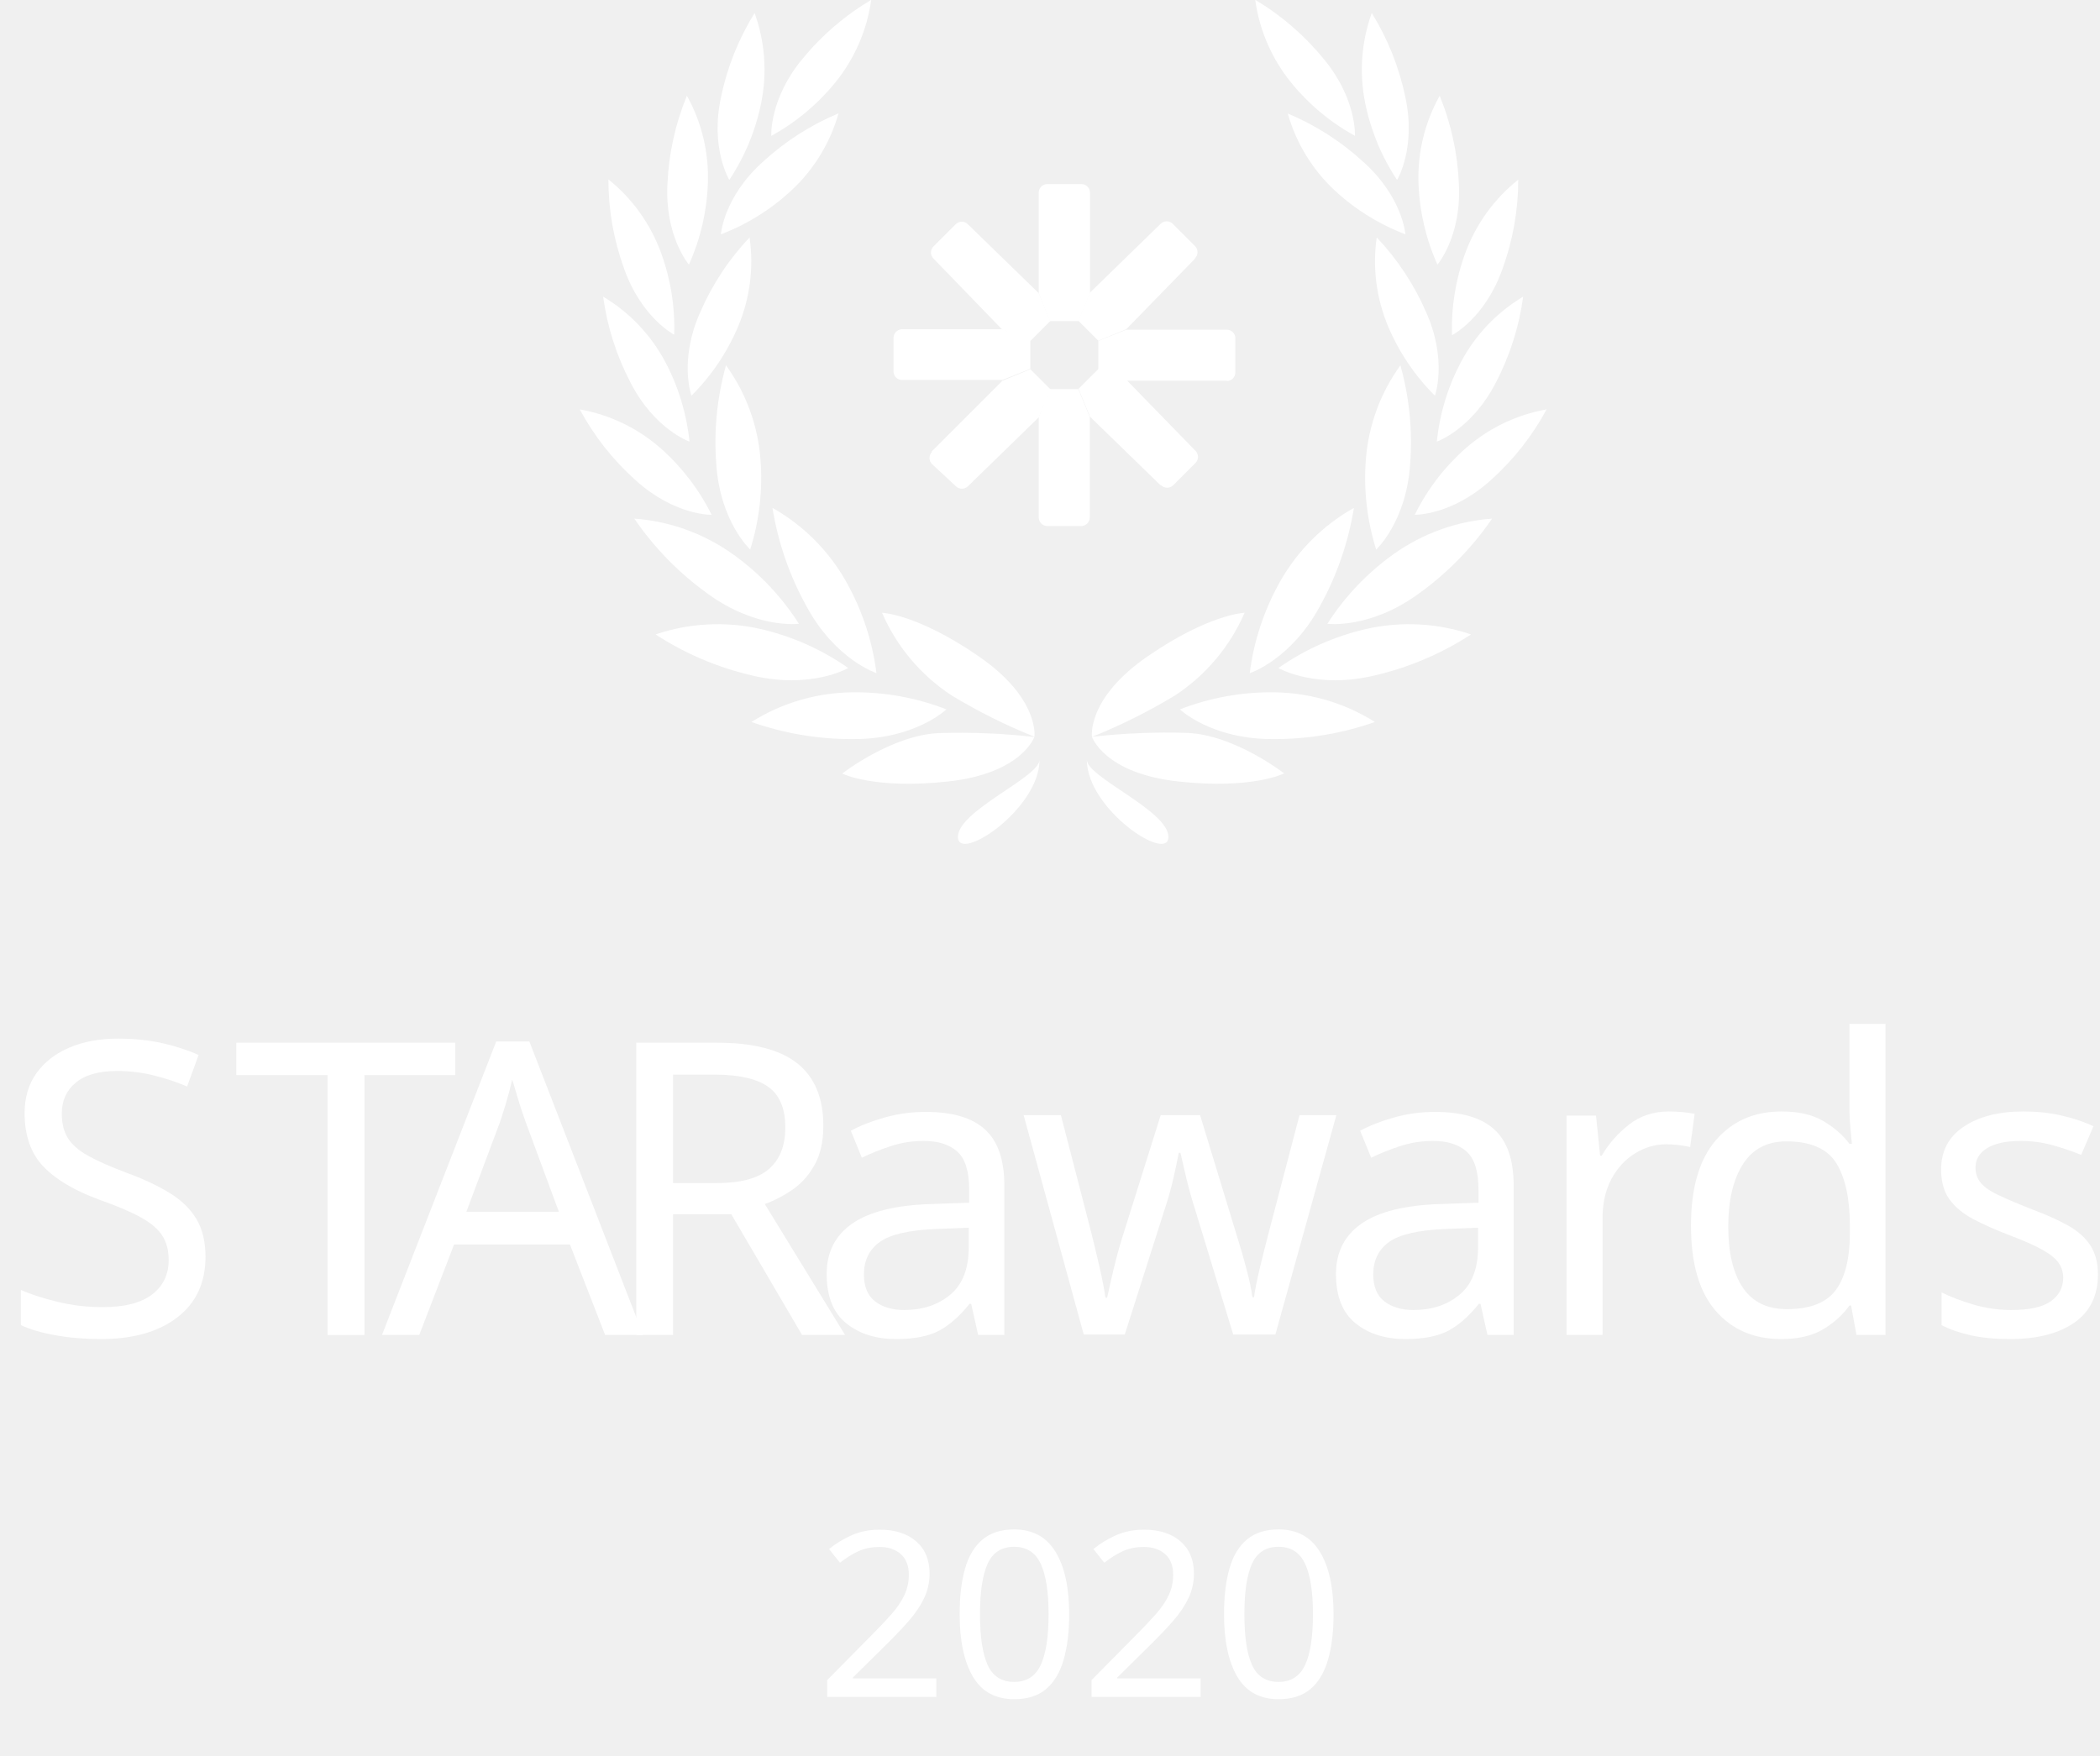
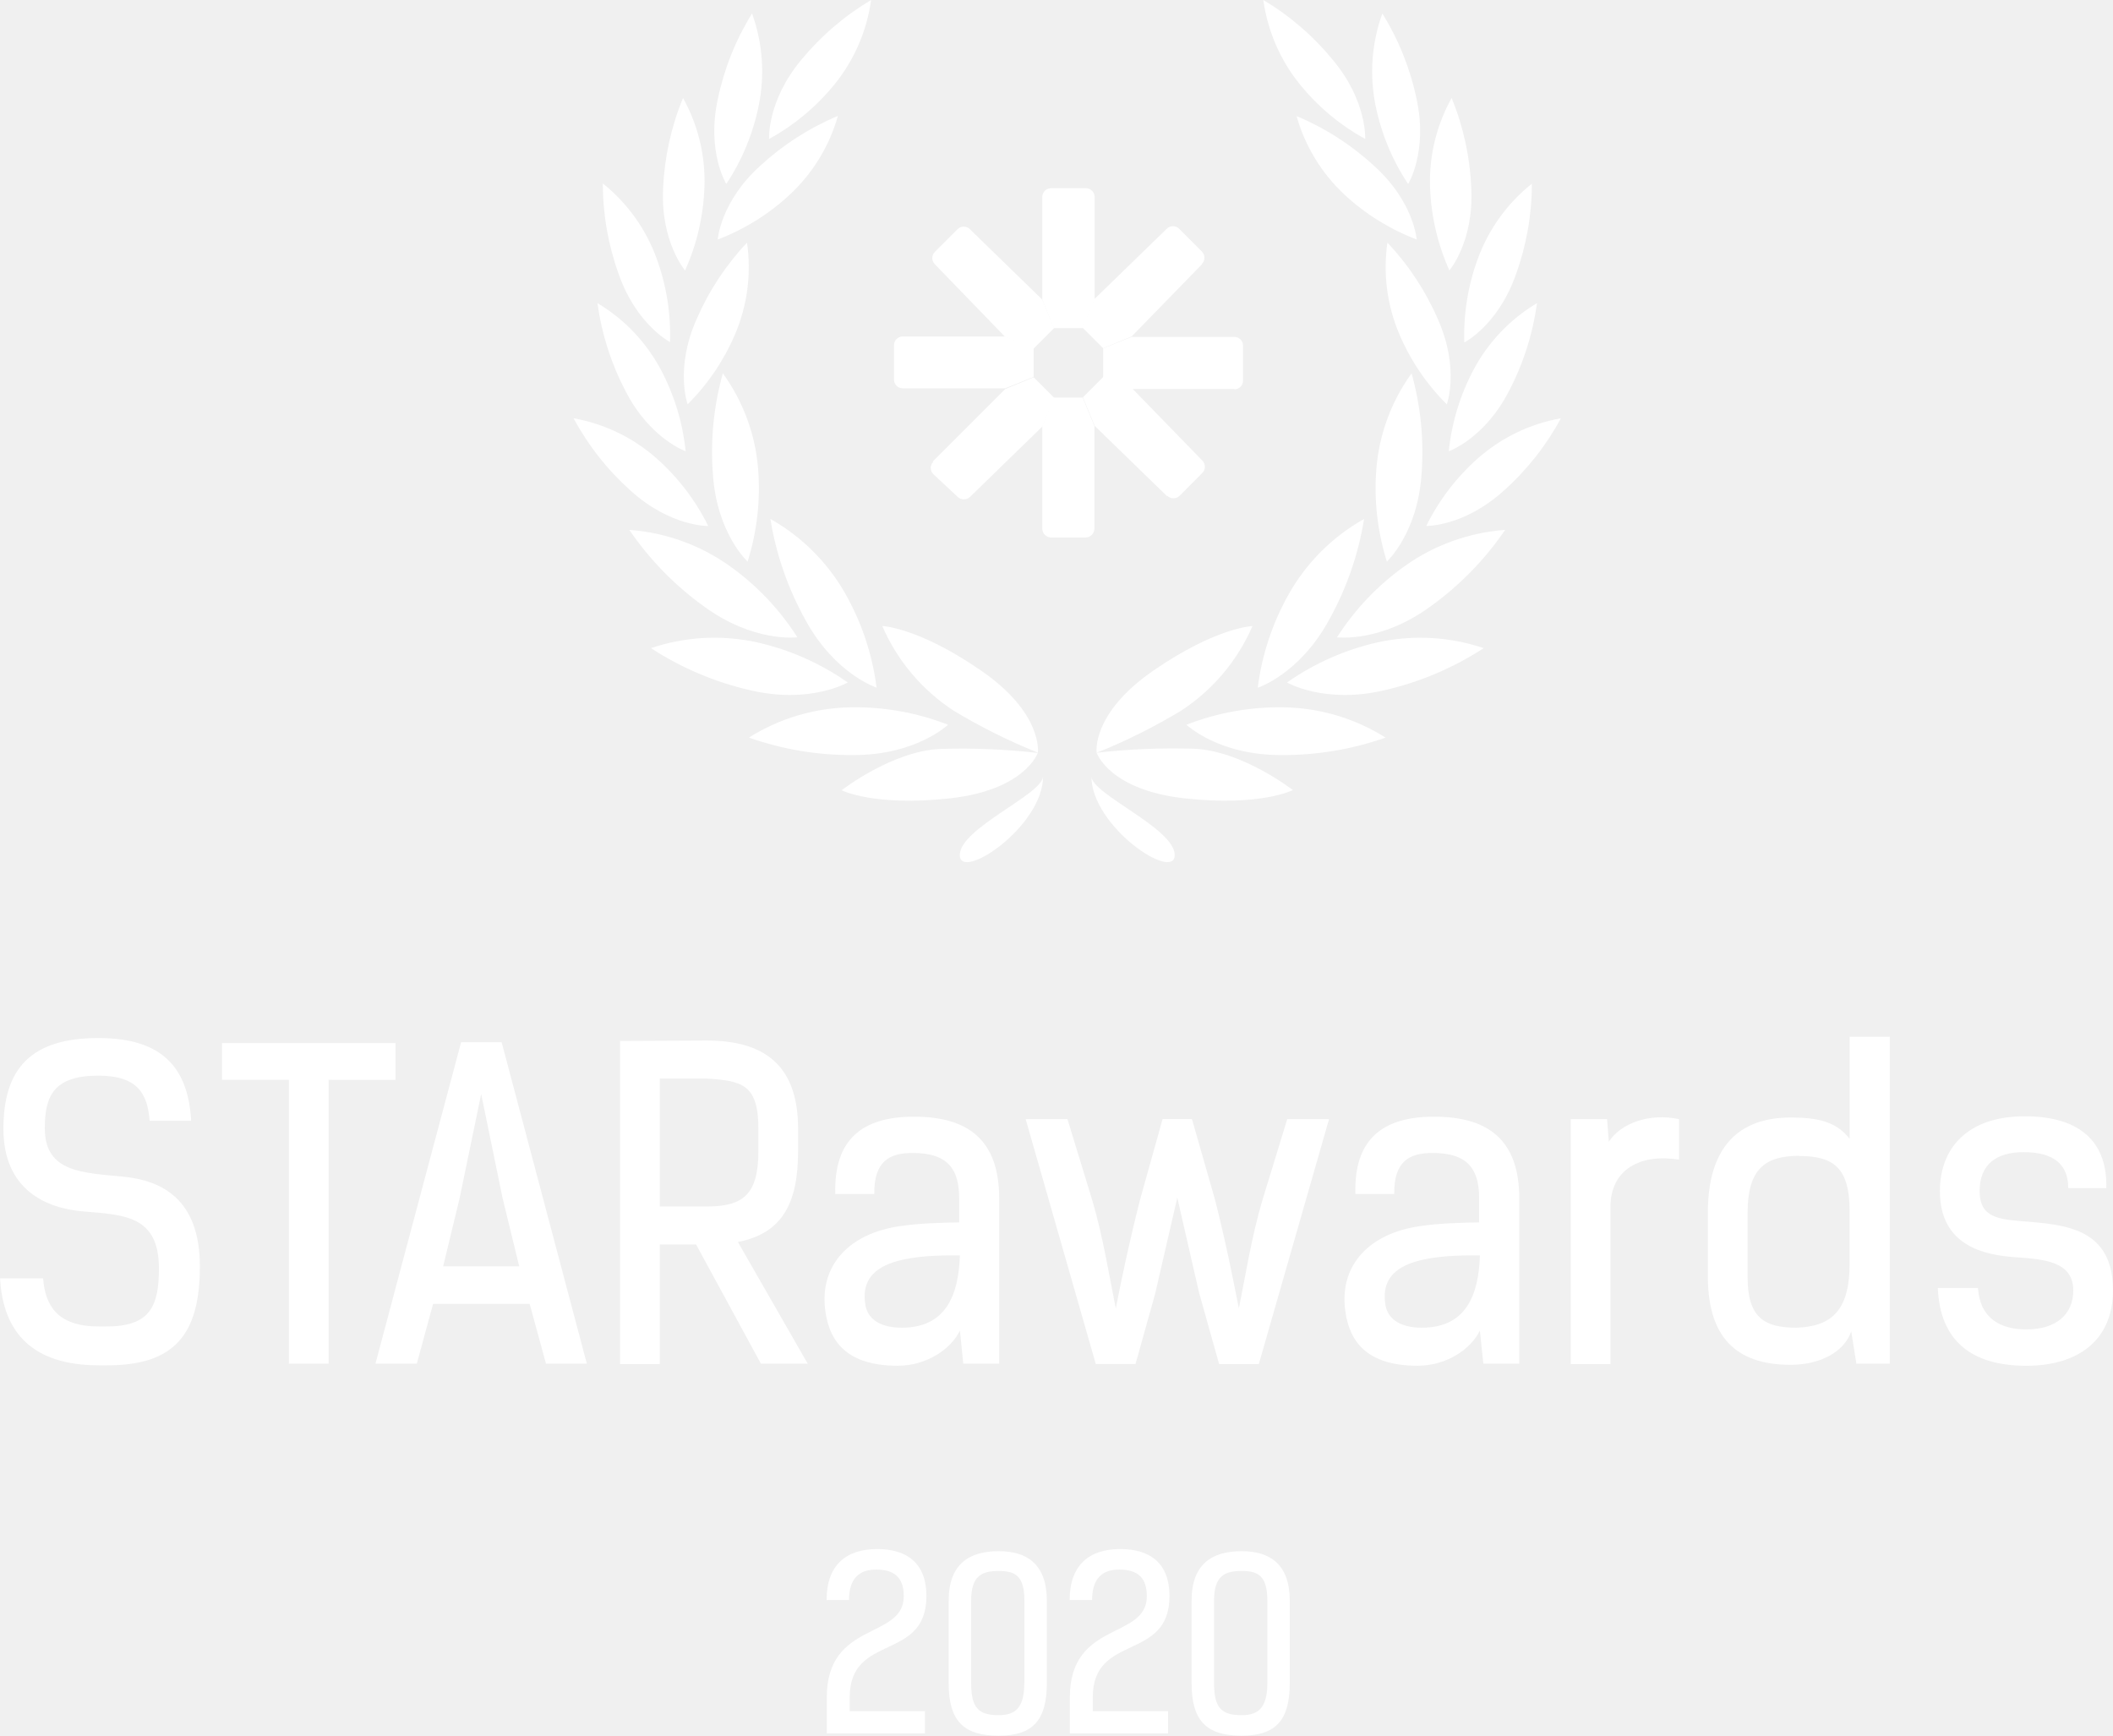
- <svg xmlns="http://www.w3.org/2000/svg" id="Layer_1" data-name="Layer 1" viewBox="0 0 376.03 314.4">
+ <svg xmlns="http://www.w3.org/2000/svg" id="e657f6d6-cd09-469c-8d5a-4d29c5c0a83b" data-name="Layer 1" viewBox="0 0 823.4 676.39">
  <defs>
-     <style>.cls-1,.cls-10,.cls-2,.cls-3,.cls-4,.cls-5,.cls-6,.cls-7,.cls-8{isolation:isolate;}.cls-2,.cls-3,.cls-4,.cls-5,.cls-6,.cls-7,.cls-8{font-size:73.31px;}.cls-10,.cls-2,.cls-3,.cls-4,.cls-5,.cls-6,.cls-7,.cls-8,.cls-9{fill:#fff;}.cls-10,.cls-2,.cls-3,.cls-4,.cls-5,.cls-6,.cls-7,.cls-8{font-family:KelsonSans-Regular, Kelson Sans;}.cls-3{letter-spacing:-0.09em;}.cls-4{letter-spacing:-0.03em;}.cls-5{letter-spacing:-0.02em;}.cls-6{letter-spacing:-0.01em;}.cls-7{letter-spacing:-0.04em;}.cls-8{letter-spacing:-0.03em;}.cls-10{font-size:41.38px;}</style>
+     <style>.e0348df3-4aaa-4eae-9981-5c79951717e4 {
+       isolation: isolate;
+     }
+ 
+     .e9e482f0-4399-4281-aa6a-18ca7e70edfe {
+       fill: #fff;
+     }</style>
  </defs>
-   <g class="cls-1">
-     <text class="cls-2" transform="translate(0 239.1)">S</text>
-     <text class="cls-3" transform="translate(41.57 239.1)">T</text>
-     <text class="cls-4" transform="translate(68.4 239.1)">A</text>
-     <text class="cls-5" transform="translate(106.82 239.1)">R</text>
-     <text class="cls-6" transform="translate(144.65 239.1)">a</text>
-     <text class="cls-7" transform="translate(182.48 239.1)">w</text>
-     <text class="cls-2" transform="translate(235.85 239.1)">a</text>
-     <text class="cls-8" transform="translate(274.27 239.1)">r</text>
-     <text class="cls-2" transform="translate(298.76 239.1)">ds</text>
+   <g class="e0348df3-4aaa-4eae-9981-5c79951717e4">
+     <path class="e9e482f0-4399-4281-aa6a-18ca7e70edfe" d="M201.63,607.27c-.81-10.26-4.4-17.59-20-17.59-17.43,0-20.85,8-20.85,20.52,0,17.44,15.14,17.27,30.95,18.9,14.49,1.47,29.48,8.63,29.48,34.86,0,27-10.26,38.61-36.16,38.61h-3.1c-25.74,0-37.46-12.55-38.6-33.89h16.77c.82,10.59,5.54,18.74,21.67,18.74h3.09c17,0,20.37-8,20.37-22.64,0-20.53-13.52-20.86-29.16-22.16-14.66-1.14-31.44-8.31-31.44-32.25,0-23.3,10.59-35.35,37-35.35,24.92,0,35,11.57,36.16,32.25Z" transform="translate(-143.32 -170.51)" />
  </g>
-   <path class="cls-9" d="M185.22,132s-2.2,6.55-15.47,8-18.94-1.42-18.94-1.42,8.85-6.9,17.34-7.25a118.72,118.72,0,0,1,17.07.7" transform="translate(0 -0.03)" />
-   <path class="cls-9" d="M185.22,132s1-6.87-10-14.44-17.28-7.78-17.28-7.78a33.73,33.73,0,0,0,12.48,14.82,101.64,101.64,0,0,0,14.84,7.4" transform="translate(0 -0.03)" />
-   <path class="cls-9" d="M169.48,127.09a44.9,44.9,0,0,0-17-3.06,34.56,34.56,0,0,0-17.92,5.31A53.65,53.65,0,0,0,153,132.4c10.88,0,16.46-5.31,16.46-5.31" transform="translate(0 -0.03)" />
-   <path class="cls-9" d="M156.94,120.58a44.88,44.88,0,0,0-5.43-16.38A34.62,34.62,0,0,0,138.32,91a54.13,54.13,0,0,0,6.12,17.67c5.2,9.57,12.53,11.93,12.53,11.93" transform="translate(0 -0.03)" />
-   <path class="cls-9" d="M151.86,119.66a44.78,44.78,0,0,0-15.8-7,34.66,34.66,0,0,0-18.67,1A53.87,53.87,0,0,0,134.62,121c10.58,2.55,17.24-1.31,17.24-1.31" transform="translate(0 -0.03)" />
-   <path class="cls-9" d="M143.06,111.76a45,45,0,0,0-11.89-12.51,34.68,34.68,0,0,0-17.59-6.33,54.17,54.17,0,0,0,13.07,13.39c8.78,6.44,16.41,5.45,16.41,5.45" transform="translate(0 -0.03)" />
-   <path class="cls-9" d="M134.33,98.46a42.73,42.73,0,0,0,1.83-16.32A33,33,0,0,0,130,65.46a51.15,51.15,0,0,0-1.74,17.71c.69,10.33,6.08,15.29,6.08,15.29" transform="translate(0 -0.03)" />
-   <path class="cls-9" d="M127.4,92.19a39,39,0,0,0-9.07-11.84,29.89,29.89,0,0,0-14.52-7,46.63,46.63,0,0,0,10,12.69c7,6.34,13.6,6.2,13.6,6.2" transform="translate(0 -0.03)" />
-   <path class="cls-9" d="M123.46,79.13a38.9,38.9,0,0,0-4.33-14.27A30,30,0,0,0,108,53.16a46.71,46.71,0,0,0,4.91,15.4c4.28,8.37,10.55,10.57,10.55,10.57" transform="translate(0 -0.03)" />
-   <path class="cls-9" d="M120.72,60a38.9,38.9,0,0,0-2.37-14.73,30,30,0,0,0-9.41-13.11,46.69,46.69,0,0,0,2.79,15.92c3.11,8.87,9,11.9,9,11.9" transform="translate(0 -0.03)" />
-   <path class="cls-9" d="M123.37,47.41a39,39,0,0,0,3.38-14.53A29.91,29.91,0,0,0,123,17.18,46.85,46.85,0,0,0,119.51,33c-.48,9.39,3.86,14.44,3.86,14.44" transform="translate(0 -0.03)" />
-   <path class="cls-9" d="M130.6,32.24a38.81,38.81,0,0,0,5.7-13.78,29.93,29.93,0,0,0-1.18-16.1,46.51,46.51,0,0,0-6,15c-2,9.19,1.46,14.87,1.46,14.87" transform="translate(0 -0.03)" />
-   <path class="cls-9" d="M123.8,70.91a38.78,38.78,0,0,0,8.35-12.36,30,30,0,0,0,2.07-16A46.41,46.41,0,0,0,125.36,56c-3.81,8.6-1.56,14.86-1.56,14.86" transform="translate(0 -0.03)" />
-   <path class="cls-9" d="M129.08,42a38.94,38.94,0,0,0,12.66-7.89,30,30,0,0,0,8.41-13.78,46.64,46.64,0,0,0-13.6,8.73c-7,6.31-7.47,12.94-7.47,12.94" transform="translate(0 -0.03)" />
-   <path class="cls-9" d="M138.1,24.37a38.91,38.91,0,0,0,11.46-9.55A30,30,0,0,0,156,0a46.71,46.71,0,0,0-12.27,10.53c-6,7.2-5.62,13.84-5.62,13.84" transform="translate(0 -0.03)" />
-   <path class="cls-9" d="M186.14,136.1c0,8.88-14.61,18.55-14.61,13.83s14.61-10.68,14.61-13.83" transform="translate(0 -0.03)" />
-   <path class="cls-9" d="M194.61,136.1c0,8.88,14.61,18.55,14.61,13.83s-14.61-10.68-14.61-13.83" transform="translate(0 -0.03)" />
-   <path class="cls-9" d="M195.53,132s2.2,6.55,15.47,8,18.94-1.45,18.94-1.45-8.85-6.9-17.34-7.25a118.72,118.72,0,0,0-17.07.7" transform="translate(0 -0.03)" />
-   <path class="cls-9" d="M195.53,132s-1-6.87,10-14.44,17.33-7.78,17.33-7.78a33.73,33.73,0,0,1-12.48,14.82,101.64,101.64,0,0,1-14.84,7.4" transform="translate(0 -0.03)" />
-   <path class="cls-9" d="M211.27,127.09a44.9,44.9,0,0,1,17-3.06,34.56,34.56,0,0,1,17.92,5.31,53.89,53.89,0,0,1-18.45,3.06c-10.89,0-16.46-5.31-16.46-5.31" transform="translate(0 -0.03)" />
-   <path class="cls-9" d="M223.78,120.58a44.88,44.88,0,0,1,5.43-16.38A34.63,34.63,0,0,1,242.43,91a54.13,54.13,0,0,1-6.12,17.67c-5.2,9.57-12.53,11.93-12.53,11.93" transform="translate(0 -0.03)" />
-   <path class="cls-9" d="M228.94,119.66a44.78,44.78,0,0,1,15.8-7,34.66,34.66,0,0,1,18.67,1A54.19,54.19,0,0,1,246.18,121c-10.58,2.55-17.24-1.31-17.24-1.31" transform="translate(0 -0.03)" />
-   <path class="cls-9" d="M237.68,111.76a45.16,45.16,0,0,1,11.9-12.51,34.68,34.68,0,0,1,17.59-6.33,54.17,54.17,0,0,1-13.07,13.39c-8.78,6.44-16.42,5.45-16.42,5.45" transform="translate(0 -0.03)" />
-   <path class="cls-9" d="M246.42,98.46a42.73,42.73,0,0,1-1.83-16.32,33,33,0,0,1,6.17-16.68,51.15,51.15,0,0,1,1.74,17.71c-.69,10.33-6.08,15.29-6.08,15.29" transform="translate(0 -0.03)" />
-   <path class="cls-9" d="M253.35,92.19a38.71,38.71,0,0,1,9.06-11.84,29.93,29.93,0,0,1,14.53-7,46.62,46.62,0,0,1-10,12.68c-7,6.34-13.6,6.2-13.6,6.2" transform="translate(0 -0.03)" />
-   <path class="cls-9" d="M257.28,79.13a38.9,38.9,0,0,1,4.33-14.27,30,30,0,0,1,11.13-11.7,46.46,46.46,0,0,1-4.9,15.4c-4.28,8.37-10.56,10.57-10.56,10.57" transform="translate(0 -0.03)" />
-   <path class="cls-9" d="M260,60A38.9,38.9,0,0,1,262.4,45.3a30,30,0,0,1,9.46-13.09,46.7,46.7,0,0,1-2.8,15.92c-3.11,8.87-9,11.9-9,11.9" transform="translate(0 -0.03)" />
-   <path class="cls-9" d="M257.38,47.41A39,39,0,0,1,254,32.88a30,30,0,0,1,3.79-15.7A46.6,46.6,0,0,1,261.23,33c.49,9.39-3.85,14.44-3.85,14.44" transform="translate(0 -0.03)" />
-   <path class="cls-9" d="M250.15,32.24a38.81,38.81,0,0,1-5.7-13.78,29.93,29.93,0,0,1,1.18-16.1,46.51,46.51,0,0,1,6,15c2,9.19-1.45,14.87-1.45,14.87" transform="translate(0 -0.03)" />
-   <path class="cls-9" d="M256.94,70.91a38.78,38.78,0,0,1-8.35-12.36,30,30,0,0,1-2.07-16A46.44,46.44,0,0,1,255.39,56c3.81,8.6,1.56,14.86,1.56,14.86" transform="translate(0 -0.03)" />
-   <path class="cls-9" d="M251.67,42A38.94,38.94,0,0,1,239,34.14a30,30,0,0,1-8.41-13.78,46.64,46.64,0,0,1,13.6,8.73c7,6.31,7.47,12.94,7.47,12.94" transform="translate(0 -0.03)" />
-   <path class="cls-9" d="M242.64,24.37a38.74,38.74,0,0,1-11.45-9.55A30,30,0,0,1,224.76,0,46.51,46.51,0,0,1,237,10.56c6,7.2,5.62,13.84,5.62,13.84" transform="translate(0 -0.03)" />
-   <path class="cls-9" d="M195.18,34.54v18l-2.06,5H188l-2-5v-18A1.54,1.54,0,0,1,187.52,33h6.13a1.54,1.54,0,0,1,1.53,1.54" transform="translate(0 -0.03)" />
-   <path class="cls-9" d="M173.29,40.18,186,52.54l2.06,5-3.59,3.59-5-2.06L167.14,46.33a1.53,1.53,0,0,1,0-2.15l4-4a1.53,1.53,0,0,1,2.15,0" transform="translate(0 -0.03)" />
-   <path class="cls-9" d="M161.49,59h18l5,2v5.09l-5,2h-18A1.55,1.55,0,0,1,160,66.69V60.56A1.55,1.55,0,0,1,161.49,59" transform="translate(0 -0.03)" />
-   <path class="cls-9" d="M166.81,80.91,179.5,68.22l5-2.06,3.59,3.59-2.06,5L173.3,87.14a1.55,1.55,0,0,1-2.12,0l-4.3-4a1.53,1.53,0,0,1,0-2.16l0,0" transform="translate(0 -0.03)" />
-   <path class="cls-9" d="M186,92.72v-18l2-5h5.09l2.05,5v18a1.55,1.55,0,0,1-1.53,1.53h-6.13A1.55,1.55,0,0,1,186,92.72" transform="translate(0 -0.03)" />
-   <path class="cls-9" d="M207.87,87,195.18,74.67l-2.06-5,3.59-3.59,5,2,12.36,12.7a1.54,1.54,0,0,1,0,2.16l-4,4a1.54,1.54,0,0,1-2.16,0" transform="translate(0 -0.03)" />
-   <path class="cls-9" d="M219.67,68.22h-18l-5-2V61.08l5-2h18a1.52,1.52,0,0,1,1.53,1.53v6.13a1.52,1.52,0,0,1-1.53,1.53" transform="translate(0 -0.03)" />
-   <path class="cls-9" d="M214,46.34,201.67,59l-5,2.06-3.59-3.59,2.06-5,12.69-12.36a1.54,1.54,0,0,1,2.16,0l4,4a1.54,1.54,0,0,1,0,2.16" transform="translate(0 -0.03)" />
-   <text class="cls-10" transform="translate(146.14 303.93)">2020</text>
+   <g class="e0348df3-4aaa-4eae-9981-5c79951717e4">
+     <path class="e9e482f0-4399-4281-aa6a-18ca7e70edfe" d="M271.37,591.31V701.92H255.89V591.31H229.83V577h67.6v14.34Z" transform="translate(-143.32 -170.51)" />
+   </g>
+   <g class="e0348df3-4aaa-4eae-9981-5c79951717e4">
+     <path class="e9e482f0-4399-4281-aa6a-18ca7e70edfe" d="M356.08,701.92l-6.36-23.3H312.09l-6.35,23.3H289.62L323,576.65h15.8L372,701.92ZM330.83,596.85l-8.47,40.88L316,664h29.65l-6.51-26.72Z" transform="translate(-143.32 -170.51)" />
+   </g>
+   <g class="e0348df3-4aaa-4eae-9981-5c79951717e4">
+     <path class="e9e482f0-4399-4281-aa6a-18ca7e70edfe" d="M430.87,654.51l27.2,47.41H439.83l-25.25-46.43H400.41v46.59H384.93V576.16l33.72-.16c22,0,35.67,9.12,35.67,34.37v8.79C454.32,639.2,448.3,651.09,430.87,654.51Zm-30.46-63.69v49.85h18.24c13.85,0,20.2-4.24,20.2-21.51v-8.79c0-17.27-6.35-18.73-20.2-19.55Z" transform="translate(-143.32 -170.51)" />
+   </g>
+   <g class="e0348df3-4aaa-4eae-9981-5c79951717e4">
+     <path class="e9e482f0-4399-4281-aa6a-18ca7e70edfe" d="M532.69,701.92h-14l-1.3-12.87c-3.42,7-12.71,13.68-24.27,13.68-21.83,0-27.21-11.57-28.35-22.8-1.63-16.78,9.78-28.84,29.32-31.61,7.5-1.14,15.48-1.3,23-1.46v-9.29c0-10.75-3.74-17.76-18.08-17.76-9,0-15.15,3.1-15,16H468.83c-.65-21.18,10.43-30.14,30.63-30.14,20.85,0,33.23,8.8,33.23,31.93Zm-37.3-40.57c-10.59,2.28-16.13,7.33-15,16.62.65,7.49,7.33,9.94,14.33,9.94,17.11,0,22.16-12.55,22.65-28.18C513,659.73,503.53,659.56,495.39,661.35Z" transform="translate(-143.32 -170.51)" />
+   </g>
+   <g class="e0348df3-4aaa-4eae-9981-5c79951717e4">
+     <path class="e9e482f0-4399-4281-aa6a-18ca7e70edfe" d="M644.94,606.62h16.29l-27.37,95.46H618.39l-7.82-27.86-8.48-37-8.63,37.47-7.65,27.37H570.33L543,606.62h16.29L569,638.39c4.23,14.33,6.68,30,9.12,42,2.44-12.38,5.05-24.92,9.45-42.35l8.79-31.44H607.8l9,31.44c4.4,17.43,6.84,30,9.28,42.35,2.45-12,4.89-27.69,9.12-42Z" transform="translate(-143.32 -170.51)" />
+   </g>
+   <g class="e0348df3-4aaa-4eae-9981-5c79951717e4">
+     <path class="e9e482f0-4399-4281-aa6a-18ca7e70edfe" d="M735.36,701.92h-14L720,689.05c-3.42,7-12.7,13.68-24.27,13.68-21.83,0-27.2-11.57-28.34-22.8-1.63-16.78,9.77-28.84,29.32-31.61,7.49-1.14,15.48-1.3,23-1.46v-9.29c0-10.75-3.75-17.76-18.08-17.76-9,0-15.15,3.1-15,16H671.5c-.65-21.18,10.43-30.14,30.63-30.14,20.85,0,33.23,8.8,33.23,31.93Zm-37.31-40.57c-10.59,2.28-16.12,7.33-15,16.62.65,7.49,7.33,9.94,14.33,9.94,17.11,0,22.16-12.55,22.64-28.18C715.65,659.73,706.2,659.56,698.05,661.35Z" transform="translate(-143.32 -170.51)" />
+   </g>
+   <g class="e0348df3-4aaa-4eae-9981-5c79951717e4">
+     <path class="e9e482f0-4399-4281-aa6a-18ca7e70edfe" d="M797.6,622.42c-15-2.44-26.71,3.75-26.71,18.41v61.25H755.41V606.62h14.17l.66,8.8c4.72-7.17,15.64-11.24,27.36-8.8Z" transform="translate(-143.32 -170.51)" />
+   </g>
+   <g class="e0348df3-4aaa-4eae-9981-5c79951717e4">
+     <path class="e9e482f0-4399-4281-aa6a-18ca7e70edfe" d="M879.72,701.92h-13l-2-12.55c-2.93,8.31-12.54,13-23.62,13-19.06,0-32.25-8.63-32.25-34.37V643c0-25.74,12.22-37,32.25-37,10.26,0,17.76,1.47,23,8.31V574.53h15.64Zm-35.19-81c-13.84,0-20.2,5.53-20.2,22.31V668.2c0,15.63,6.36,19.71,19.06,19.71,13.2-.49,20.69-6.19,20.69-24.93V642.46C864.08,626.17,858.38,621,844.53,621Z" transform="translate(-143.32 -170.51)" />
+     <path class="e9e482f0-4399-4281-aa6a-18ca7e70edfe" d="M949.28,633.5c0-9-5.37-14-17.43-14-10.75,0-17.1,4.89-17.1,15.15,0,11.24,8.63,11.08,20.2,12.05,14.5,1.31,31.76,3.42,31.76,26.56,0,19.87-14,29.48-33.72,29.48-21.83,0-33.72-10.1-34.53-30.3H914.1c.81,12.05,9,16.13,18.89,16.13,11.73,0,18.25-6,18.25-15.15,0-11.24-11.08-12.22-22.81-13-11.56-.82-29.16-4.24-29.16-25.74,0-16.78,10.76-29.16,33.07-29.16,22,0,32.26,10.43,31.77,28Z" transform="translate(-143.32 -170.51)" />
+   </g>
+   <path class="e9e482f0-4399-4281-aa6a-18ca7e70edfe" d="M547.75,463.85s-4.89,14.55-34.38,17.78-42.09-3.16-42.09-3.16,19.67-15.33,38.54-16.11a264.09,264.09,0,0,1,37.93,1.56" transform="translate(-143.32 -170.51)" />
+   <path class="e9e482f0-4399-4281-aa6a-18ca7e70edfe" d="M547.75,463.85s2.22-15.27-22.22-32.09-38.4-17.29-38.4-17.29a74.91,74.91,0,0,0,27.73,32.93,226.86,226.86,0,0,0,33,16.45" transform="translate(-143.32 -170.51)" />
+   <path class="e9e482f0-4399-4281-aa6a-18ca7e70edfe" d="M512.77,452.94a99.76,99.76,0,0,0-37.78-6.8,76.77,76.77,0,0,0-39.82,11.8,119.39,119.39,0,0,0,41,6.8c24.18,0,36.58-11.8,36.58-11.8" transform="translate(-143.32 -170.51)" />
+   <path class="e9e482f0-4399-4281-aa6a-18ca7e70edfe" d="M484.91,438.47a99.73,99.73,0,0,0-12.07-36.4,76.89,76.89,0,0,0-29.31-29.33A120.14,120.14,0,0,0,457.13,412C468.68,433.27,485,438.52,485,438.52" transform="translate(-143.32 -170.51)" />
+   <path class="e9e482f0-4399-4281-aa6a-18ca7e70edfe" d="M473.62,436.43a99.55,99.55,0,0,0-35.12-15.56A77.1,77.1,0,0,0,397,423.09,119.73,119.73,0,0,0,435.3,439.4c23.52,5.67,38.32-2.91,38.32-2.91" transform="translate(-143.32 -170.51)" />
+   <path class="e9e482f0-4399-4281-aa6a-18ca7e70edfe" d="M454.06,418.87a100.08,100.08,0,0,0-26.42-27.8A77.15,77.15,0,0,0,388.55,377a120.4,120.4,0,0,0,29,29.76c19.51,14.31,36.47,12.11,36.47,12.11" transform="translate(-143.32 -170.51)" />
+   <path class="e9e482f0-4399-4281-aa6a-18ca7e70edfe" d="M434.66,389.31a94.91,94.91,0,0,0,4.07-36.26A73.35,73.35,0,0,0,425,316a113.65,113.65,0,0,0-3.87,39.36c1.53,23,13.51,34,13.51,34" transform="translate(-143.32 -170.51)" />
+   <path class="e9e482f0-4399-4281-aa6a-18ca7e70edfe" d="M419.26,375.38a86.64,86.64,0,0,0-20.16-26.31,66.45,66.45,0,0,0-32.26-15.56,103.44,103.44,0,0,0,22.22,28.2c15.56,14.09,30.22,13.78,30.22,13.78" transform="translate(-143.32 -170.51)" />
+   <path class="e9e482f0-4399-4281-aa6a-18ca7e70edfe" d="M410.5,346.36a86.25,86.25,0,0,0-9.62-31.71,66.55,66.55,0,0,0-24.73-26,103.79,103.79,0,0,0,10.91,34.22c9.51,18.6,23.44,23.49,23.44,23.49" transform="translate(-143.32 -170.51)" />
+   <path class="e9e482f0-4399-4281-aa6a-18ca7e70edfe" d="M404.42,303.85a86.56,86.56,0,0,0-5.27-32.74A66.73,66.73,0,0,0,378.24,242a103.61,103.61,0,0,0,6.2,35.38c6.91,19.71,20,26.44,20,26.44" transform="translate(-143.32 -170.51)" />
+   <path class="e9e482f0-4399-4281-aa6a-18ca7e70edfe" d="M410.3,275.87a86.77,86.77,0,0,0,7.52-32.29,66.44,66.44,0,0,0-8.34-34.89,104.2,104.2,0,0,0-7.75,35.16c-1.07,20.86,8.57,32.09,8.57,32.09" transform="translate(-143.32 -170.51)" />
+   <path class="e9e482f0-4399-4281-aa6a-18ca7e70edfe" d="M426.37,242.16A86.2,86.2,0,0,0,439,211.54a66.56,66.56,0,0,0-2.62-35.78,103.38,103.38,0,0,0-13.34,33.33c-4.44,20.42,3.25,33,3.25,33" transform="translate(-143.32 -170.51)" />
+   <path class="e9e482f0-4399-4281-aa6a-18ca7e70edfe" d="M411.26,328.09a86.26,86.26,0,0,0,18.56-27.46,66.71,66.71,0,0,0,4.6-35.56A103,103,0,0,0,414.73,295c-8.47,19.11-3.47,33-3.47,33" transform="translate(-143.32 -170.51)" />
+   <path class="e9e482f0-4399-4281-aa6a-18ca7e70edfe" d="M423,263.85a86.51,86.51,0,0,0,28.14-17.54,66.64,66.64,0,0,0,18.69-30.62,103.8,103.8,0,0,0-30.23,19.4c-15.55,14-16.6,28.76-16.6,28.76" transform="translate(-143.32 -170.51)" />
+   <path class="e9e482f0-4399-4281-aa6a-18ca7e70edfe" d="M443,224.67a86.64,86.64,0,0,0,25.47-21.22,66.72,66.72,0,0,0,14.31-32.94,104,104,0,0,0-27.27,23.4c-13.33,16-12.49,30.76-12.49,30.76" transform="translate(-143.32 -170.51)" />
+   <path class="e9e482f0-4399-4281-aa6a-18ca7e70edfe" d="M549.79,473c0,19.73-32.46,41.22-32.46,30.73S549.79,480,549.79,473" transform="translate(-143.32 -170.51)" />
+   <path class="e9e482f0-4399-4281-aa6a-18ca7e70edfe" d="M568.62,473c0,19.73,32.46,41.22,32.46,30.73S568.62,480,568.62,473" transform="translate(-143.32 -170.51)" />
+   <path class="e9e482f0-4399-4281-aa6a-18ca7e70edfe" d="M570.66,463.85s4.89,14.55,34.38,17.78,42.09-3.23,42.09-3.23-19.67-15.33-38.54-16.11a264.09,264.09,0,0,0-37.93,1.56" transform="translate(-143.32 -170.51)" />
+   <path class="e9e482f0-4399-4281-aa6a-18ca7e70edfe" d="M570.66,463.85s-2.22-15.27,22.22-32.09,38.51-17.29,38.51-17.29a74.91,74.91,0,0,1-27.73,32.93,226.36,226.36,0,0,1-33,16.45" transform="translate(-143.32 -170.51)" />
+   <path class="e9e482f0-4399-4281-aa6a-18ca7e70edfe" d="M605.64,452.94a99.76,99.76,0,0,1,37.78-6.8,76.77,76.77,0,0,1,39.82,11.8,119.75,119.75,0,0,1-41,6.8c-24.2,0-36.58-11.8-36.58-11.8" transform="translate(-143.32 -170.51)" />
+   <path class="e9e482f0-4399-4281-aa6a-18ca7e70edfe" d="M633.44,438.47a99.73,99.73,0,0,1,12.07-36.4,77,77,0,0,1,29.37-29.33A120.14,120.14,0,0,1,661.28,412c-11.55,21.27-27.84,26.52-27.84,26.52" transform="translate(-143.32 -170.51)" />
+   <path class="e9e482f0-4399-4281-aa6a-18ca7e70edfe" d="M644.91,436.43A99.43,99.43,0,0,1,680,420.87a77.14,77.14,0,0,1,41.49,2.22,120.33,120.33,0,0,1-38.29,16.31c-23.51,5.67-38.31-2.91-38.31-2.91" transform="translate(-143.32 -170.51)" />
+   <path class="e9e482f0-4399-4281-aa6a-18ca7e70edfe" d="M664.33,418.87a100.3,100.3,0,0,1,26.44-27.8A77.15,77.15,0,0,1,729.86,377a120.4,120.4,0,0,1-29,29.76c-19.51,14.31-36.49,12.11-36.49,12.11" transform="translate(-143.32 -170.51)" />
+   <path class="e9e482f0-4399-4281-aa6a-18ca7e70edfe" d="M683.75,389.31a94.91,94.91,0,0,1-4.07-36.26A73.47,73.47,0,0,1,693.39,316a113.65,113.65,0,0,1,3.87,39.36c-1.53,23-13.51,34-13.51,34" transform="translate(-143.32 -170.51)" />
+   <path class="e9e482f0-4399-4281-aa6a-18ca7e70edfe" d="M699.15,375.38a86,86,0,0,1,20.13-26.31,66.63,66.63,0,0,1,32.29-15.56,103.5,103.5,0,0,1-22.22,28.18c-15.56,14.09-30.22,13.78-30.22,13.78" transform="translate(-143.32 -170.51)" />
+   <path class="e9e482f0-4399-4281-aa6a-18ca7e70edfe" d="M707.88,346.36a86.46,86.46,0,0,1,9.63-31.71,66.55,66.55,0,0,1,24.73-26,103.21,103.21,0,0,1-10.89,34.22c-9.51,18.6-23.47,23.49-23.47,23.49" transform="translate(-143.32 -170.51)" />
+   <path class="e9e482f0-4399-4281-aa6a-18ca7e70edfe" d="M713.93,303.85a86.61,86.61,0,0,1,5.33-32.67,66.75,66.75,0,0,1,21-29.09,103.59,103.59,0,0,1-6.22,35.38c-6.91,19.71-20,26.44-20,26.44" transform="translate(-143.32 -170.51)" />
+   <path class="e9e482f0-4399-4281-aa6a-18ca7e70edfe" d="M708.11,275.87a86.77,86.77,0,0,1-7.52-32.29A66.66,66.66,0,0,1,709,208.69a103.59,103.59,0,0,1,7.64,35.16c1.09,20.86-8.55,32.09-8.55,32.09" transform="translate(-143.32 -170.51)" />
+   <path class="e9e482f0-4399-4281-aa6a-18ca7e70edfe" d="M692,242.16a86.39,86.39,0,0,1-12.67-30.62A66.56,66.56,0,0,1,682,175.76a103.38,103.38,0,0,1,13.34,33.33c4.44,20.42-3.22,33-3.22,33" transform="translate(-143.32 -170.51)" />
+   <path class="e9e482f0-4399-4281-aa6a-18ca7e70edfe" d="M707.13,328.09a86.09,86.09,0,0,1-18.56-27.46,66.71,66.71,0,0,1-4.6-35.56A103.22,103.22,0,0,1,703.68,295c8.47,19.11,3.47,33,3.47,33" transform="translate(-143.32 -170.51)" />
+   <path class="e9e482f0-4399-4281-aa6a-18ca7e70edfe" d="M695.42,263.85a86.58,86.58,0,0,1-28.16-17.47,66.74,66.74,0,0,1-18.69-30.62,103.42,103.42,0,0,1,30.22,19.4c15.56,14,16.6,28.75,16.6,28.75" transform="translate(-143.32 -170.51)" />
+   <path class="e9e482f0-4399-4281-aa6a-18ca7e70edfe" d="M675.35,224.67a86,86,0,0,1-25.44-21.22,66.64,66.64,0,0,1-14.29-32.94A103.62,103.62,0,0,1,662.82,194c13.33,16,12.49,30.76,12.49,30.76" transform="translate(-143.32 -170.51)" />
+   <path class="e9e482f0-4399-4281-aa6a-18ca7e70edfe" d="M569.88,247.27v40l-4.57,11.11H553.93l-4.45-11.11v-40a3.42,3.42,0,0,1,3.38-3.42h13.62a3.42,3.42,0,0,1,3.4,3.42" transform="translate(-143.32 -170.51)" />
+   <path class="e9e482f0-4399-4281-aa6a-18ca7e70edfe" d="M521.24,259.8l28.24,27.47,4.58,11.11-8,8L535,301.78l-27.4-28.31a3.4,3.4,0,0,1,0-4.78l8.89-8.89a3.42,3.42,0,0,1,4.78,0" transform="translate(-143.32 -170.51)" />
+   <path class="e9e482f0-4399-4281-aa6a-18ca7e70edfe" d="M495,301.63h40l11.11,4.44v11.31L535,321.83H495a3.44,3.44,0,0,1-3.31-3.12V305.09a3.43,3.43,0,0,1,3.31-3.46" transform="translate(-143.32 -170.51)" />
+   <path class="e9e482f0-4399-4281-aa6a-18ca7e70edfe" d="M506.84,350.31l28.2-28.2,11.11-4.57,8,8-4.58,11.12-28.29,27.53a3.45,3.45,0,0,1-4.71,0L507,355.27a3.4,3.4,0,0,1,0-4.8h0" transform="translate(-143.32 -170.51)" />
+   <path class="e9e482f0-4399-4281-aa6a-18ca7e70edfe" d="M549.48,376.56v-40l4.45-11.11h11.31l4.55,11.11v40a3.44,3.44,0,0,1-3.4,3.4H552.77a3.44,3.44,0,0,1-3.29-3.4" transform="translate(-143.32 -170.51)" />
+   <path class="e9e482f0-4399-4281-aa6a-18ca7e70edfe" d="M598.08,363.85l-28.2-27.4-4.57-11.11,8-8,11.11,4.44L611.86,350a3.42,3.42,0,0,1,0,4.8L603,363.71a3.42,3.42,0,0,1-4.8,0" transform="translate(-143.32 -170.51)" />
+   <path class="e9e482f0-4399-4281-aa6a-18ca7e70edfe" d="M624.31,322.11h-40l-11.12-4.44V306.25l11.12-4.45h40a3.39,3.39,0,0,1,3.4,3.36v13.67a3.39,3.39,0,0,1-3.36,3.4h0" transform="translate(-143.32 -170.51)" />
+   <path class="e9e482f0-4399-4281-aa6a-18ca7e70edfe" d="M611.71,273.49l-27.4,28.14-11.12,4.57-8-8,4.57-11.12L598,259.65a3.42,3.42,0,0,1,4.8,0l8.89,8.89a3.42,3.42,0,0,1,0,4.8" transform="translate(-143.32 -170.51)" />
+   <g class="e0348df3-4aaa-4eae-9981-5c79951717e4">
+     <path class="e9e482f0-4399-4281-aa6a-18ca7e70edfe" d="M465.5,832c0-30.07,30-22.43,30-39.45,0-7-3.31-10.39-10.76-10.39-6.8,0-10.57,3.68-10.57,11.87h-8.74c0-13.8,7.82-19.87,19.68-19.87s19.22,5.7,19.22,18.3c0,25.66-29.89,14.35-29.89,39.45v5.43h29.34V846H465.5Z" transform="translate(-143.32 -170.51)" />
+     <path class="e9e482f0-4399-4281-aa6a-18ca7e70edfe" d="M513,826.39V794.3c0-14.25,7.91-19.31,19.5-19.31,11,0,18.76,5.06,18.76,19.31v32.09c0,14.63-5.61,20.51-18.76,20.51C518.65,846.9,513,841,513,826.39Zm29.52,0V794.3c0-9.75-3.59-11.59-10-11.59-6.62,0-10.76,1.84-10.76,11.59v32.09c0,9.75,2.94,12.51,10.76,12.51C538.88,838.9,542.47,836.14,542.47,826.39Z" transform="translate(-143.32 -170.51)" />
+     <path class="e9e482f0-4399-4281-aa6a-18ca7e70edfe" d="M560.22,832c0-30.07,30-22.43,30-39.45,0-7-3.31-10.39-10.76-10.39-6.8,0-10.57,3.68-10.57,11.87h-8.74c0-13.8,7.82-19.87,19.68-19.87s19.22,5.7,19.22,18.3c0,25.66-29.89,14.35-29.89,39.45v5.43h29.34V846H560.22Z" transform="translate(-143.32 -170.51)" />
+     <path class="e9e482f0-4399-4281-aa6a-18ca7e70edfe" d="M607.66,826.39V794.3c0-14.25,7.91-19.31,19.5-19.31,11,0,18.76,5.06,18.76,19.31v32.09c0,14.63-5.61,20.51-18.76,20.51C613.37,846.9,607.66,841,607.66,826.39Zm29.52,0V794.3c0-9.75-3.58-11.59-10-11.59-6.62,0-10.76,1.84-10.76,11.59v32.09c0,9.75,2.94,12.51,10.76,12.51C633.6,838.9,637.18,836.14,637.18,826.39Z" transform="translate(-143.32 -170.51)" />
+   </g>
</svg>
